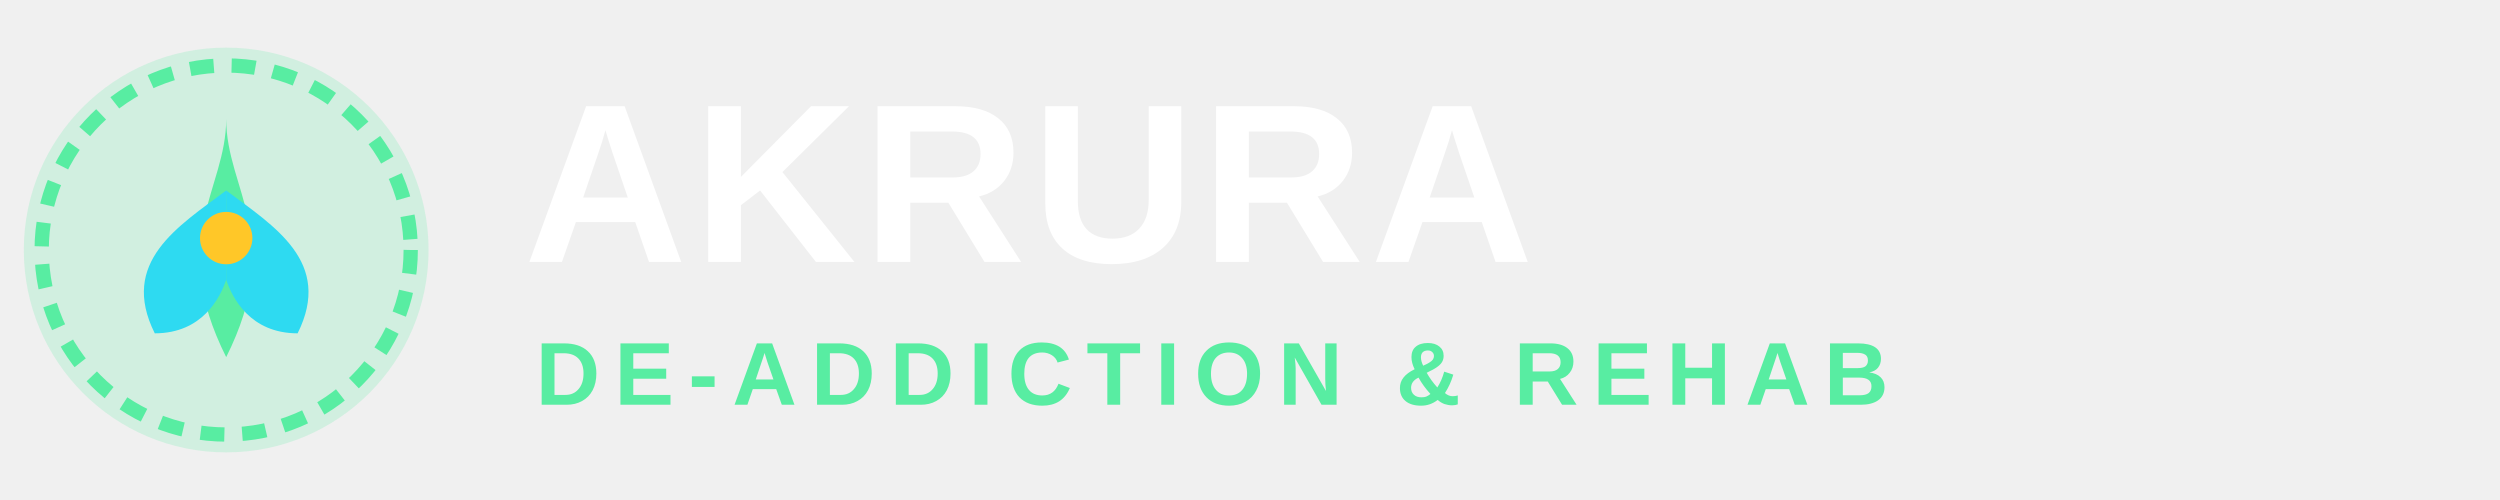
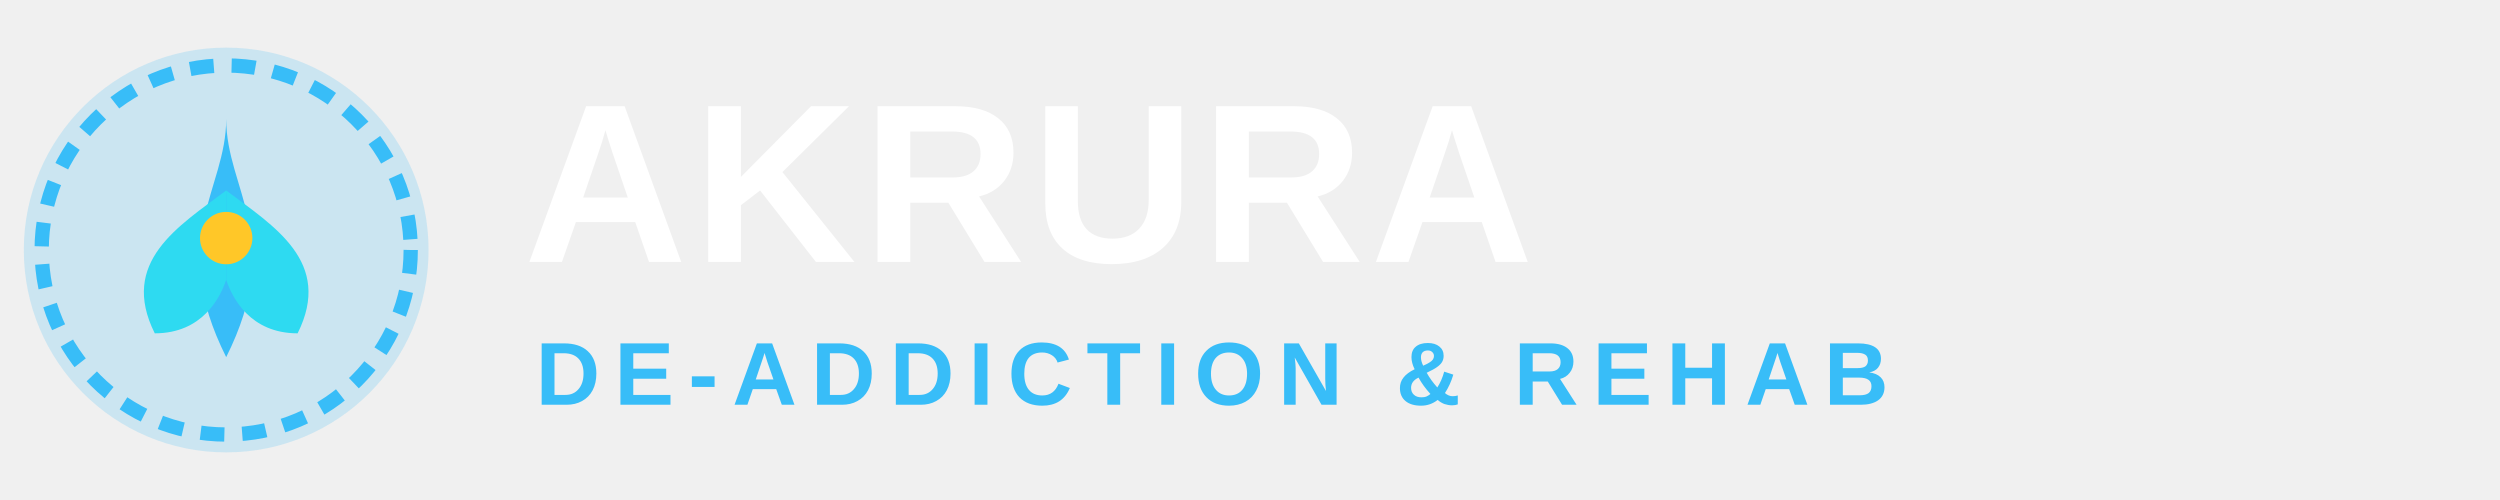
<svg xmlns="http://www.w3.org/2000/svg" viewBox="0 0 210 42" width="100%" height="100%" fill="none">
  <g transform="translate(1, 3)">
-     <circle cx="18" cy="18" r="17" fill="#58EDA2" fill-opacity="0.2" />
-     <circle cx="18" cy="18" r="15.5" stroke="#58EDA2" stroke-width="1.2" stroke-dasharray="2 1.5" />
-     <path d="M18 7 C18 13, 13 17, 18 27 C23 17, 18 13, 18 7 Z" fill="#58EDA2" />
+     <circle cx="18" cy="18" r="17" fill="#38BDF8" fill-opacity="0.2" />
+     <circle cx="18" cy="18" r="15.5" stroke="#38BDF8" stroke-width="1.2" stroke-dasharray="2 1.5" />
+     <path d="M18 7 C18 13, 13 17, 18 27 C23 17, 18 13, 18 7 Z" fill="#38BDF8" />
    <path d="M18 13 C14 16, 9 19, 12 25 C16 25, 17.5 22, 18 20.5 Z" fill="#2EDAF1" />
    <path d="M18 13 C22 16, 27 19, 24 25 C20 25, 18.5 22, 18 20.5 Z" fill="#2EDAF1" />
    <circle cx="18" cy="17" r="2.2" fill="#FFC728" />
  </g>
  <text x="44" y="22" font-family="Helveticanowdisplay, Arial, sans-serif" font-size="19" font-weight="700" fill="#FFFFFF" letter-spacing="0.5">AKRURA</text>
-   <text x="45" y="34" font-family="Helveticanowdisplay, Arial, sans-serif" font-size="7.5" font-weight="600" fill="#58EDA2" letter-spacing="1.2">DE-ADDICTION &amp; REHAB</text>
+   <text x="45" y="34" font-family="Helveticanowdisplay, Arial, sans-serif" font-size="7.5" font-weight="600" fill="#38BDF8" letter-spacing="1.2">DE-ADDICTION &amp; REHAB</text>
</svg>
